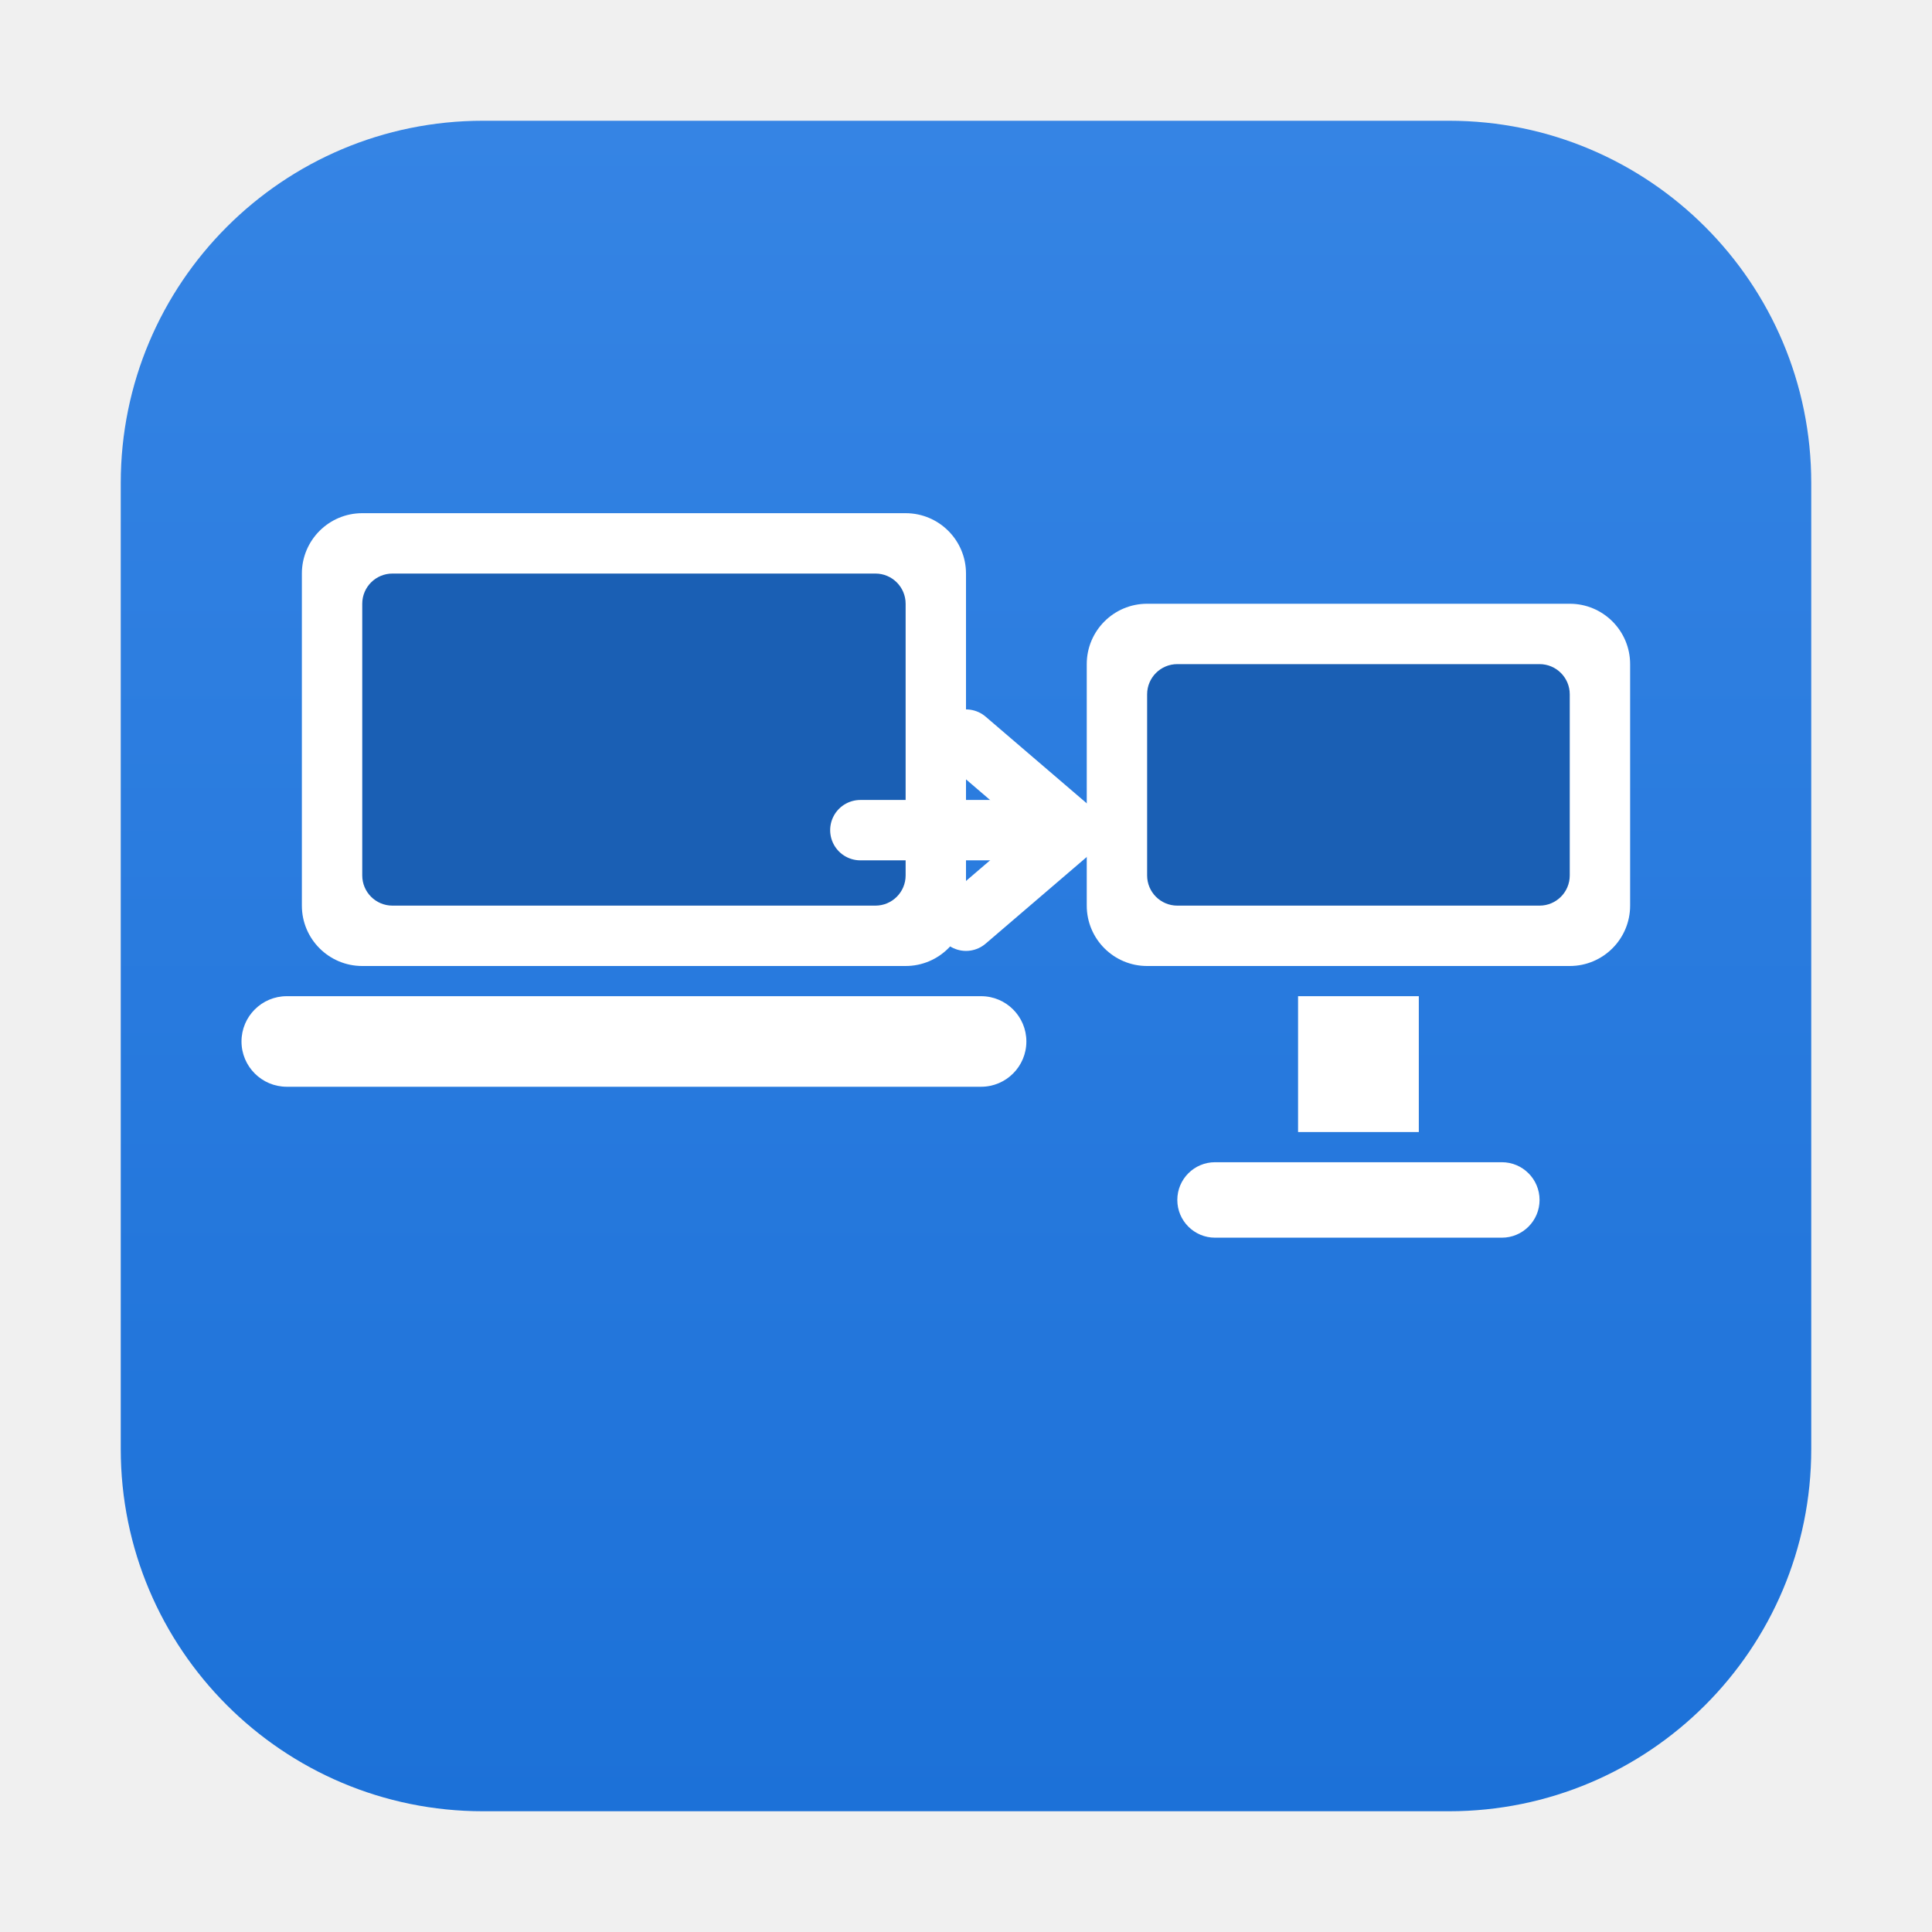
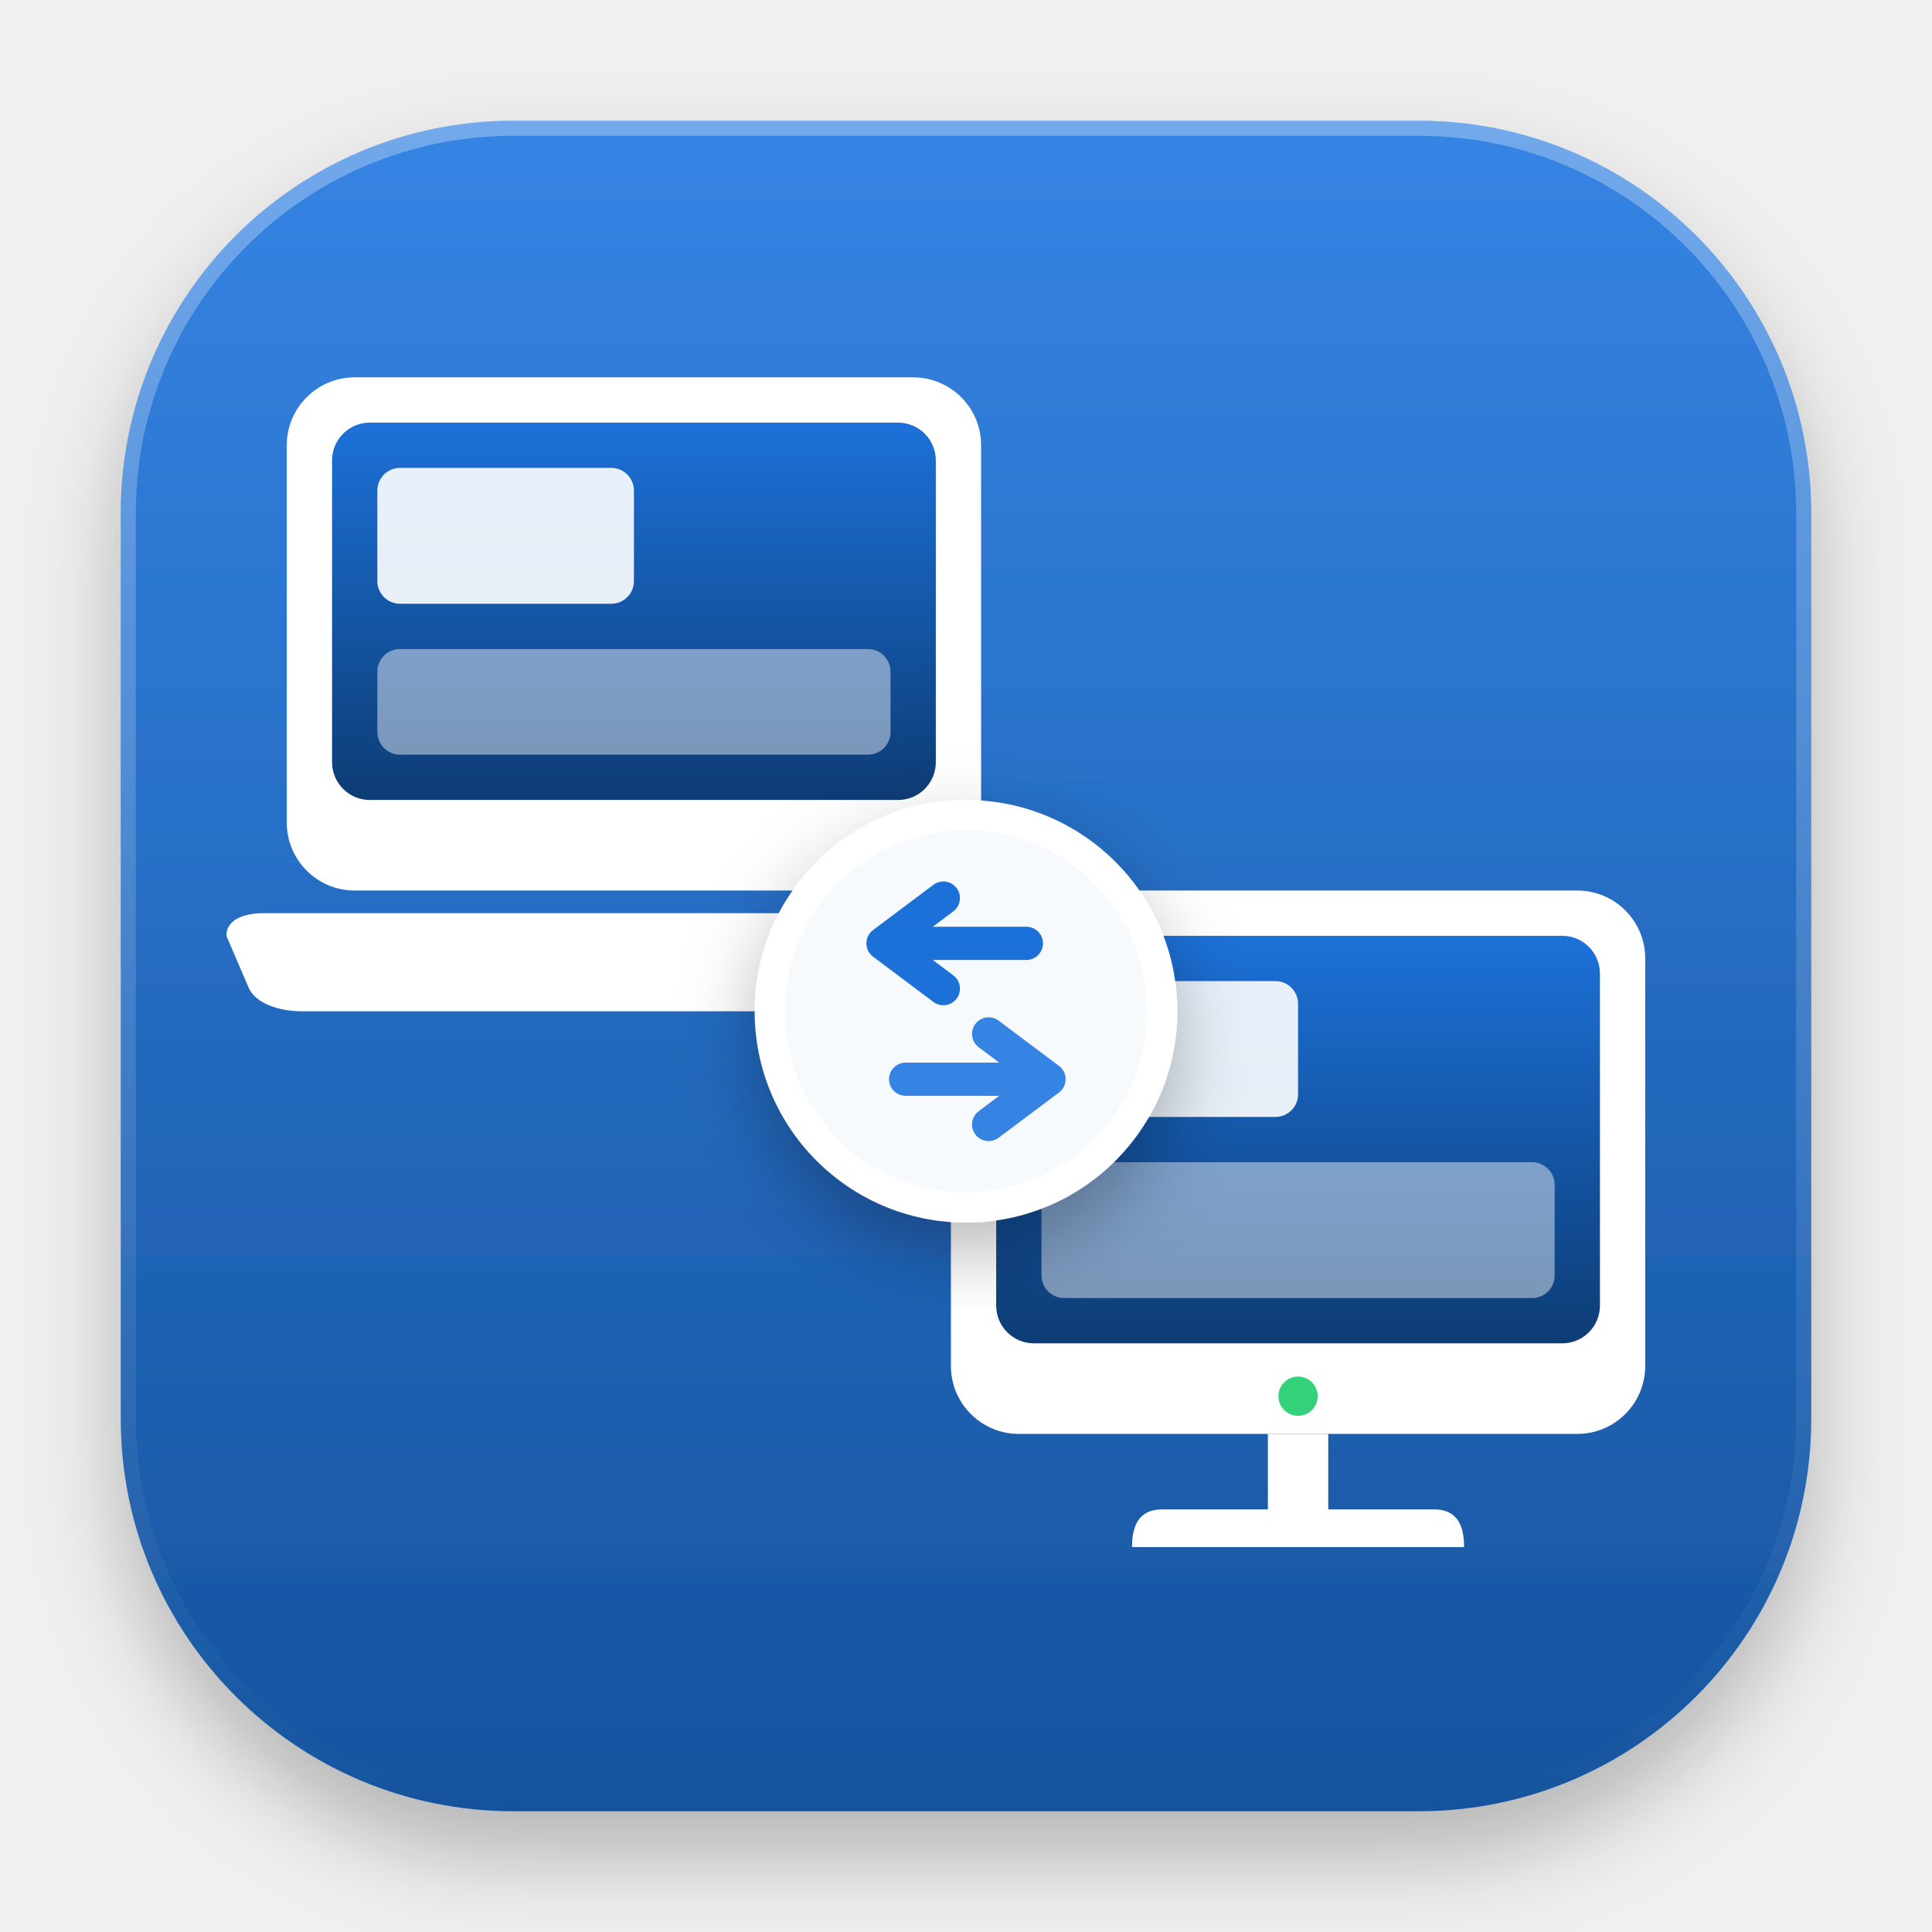
- <svg xmlns="http://www.w3.org/2000/svg" width="128" height="128" viewBox="0 0 128 128">
+ <svg xmlns="http://www.w3.org/2000/svg" viewBox="0 0 128 128" width="128" height="128">
  <defs>
-     <linearGradient id="background" x1="0" y1="0" x2="0" y2="1">
-       <stop offset="0" stop-color="#3584e4" />
-       <stop offset="1" stop-color="#1c71d8" />
+     <linearGradient id="bg" x1="0%" y1="0%" x2="0%" y2="100%">
+       <stop offset="0%" stop-color="#3584e4" />
+       <stop offset="100%" stop-color="#15539e" />
    </linearGradient>
+     <linearGradient id="highlight" x1="0%" y1="0%" x2="0%" y2="100%">
+       <stop offset="0%" stop-color="#ffffff" stop-opacity="0.3" />
+       <stop offset="100%" stop-color="#ffffff" stop-opacity="0.0" />
+     </linearGradient>
+     <linearGradient id="screen-grad" x1="0%" y1="0%" x2="0%" y2="100%">
+       <stop offset="0%" stop-color="#1c71d8" />
+       <stop offset="100%" stop-color="#0d3c75" />
+     </linearGradient>
+     <filter id="shadow" x="-10%" y="-10%" width="120%" height="125%">
+       <feDropShadow dx="0" dy="3" stdDeviation="3" flood-color="#000000" flood-opacity="0.25" />
+     </filter>
+     <filter id="badge-shadow" x="-20%" y="-20%" width="140%" height="140%">
+       <feDropShadow dx="0" dy="2" stdDeviation="2.5" flood-color="#000000" flood-opacity="0.28" />
+     </filter>
  </defs>
-   <rect x="8" y="8" width="112" height="112" rx="24" fill="url(#background)" />
-   <rect x="20" y="34" width="44" height="30" rx="4" fill="#ffffff" />
-   <rect x="24" y="38" width="36" height="22" rx="2" fill="#1a5fb4" />
-   <rect x="16" y="66" width="52" height="6" rx="3" fill="#ffffff" />
-   <rect x="72" y="40" width="36" height="24" rx="4" fill="#ffffff" />
-   <rect x="76" y="44" width="28" height="16" rx="2" fill="#1a5fb4" />
-   <rect x="86" y="66" width="8" height="9" fill="#ffffff" />
-   <rect x="78" y="77" width="24" height="5" rx="2.5" fill="#ffffff" />
-   <path d="M57 55 h11" stroke="#ffffff" stroke-width="4" stroke-linecap="round" />
-   <path d="M64 49 l7 6 -7 6" fill="none" stroke="#ffffff" stroke-width="4" stroke-linecap="round" stroke-linejoin="round" />
+   <rect x="8" y="8" width="112" height="112" rx="26" fill="url(#bg)" filter="url(#shadow)" />
+   <rect x="8.5" y="8.5" width="111" height="111" rx="25.5" fill="none" stroke="url(#highlight)" stroke-width="1" />
+   <g id="top-left-display">
+     <rect x="19" y="25" width="46" height="34" rx="4.5" fill="#ffffff" />
+     <rect x="22" y="28" width="40" height="25" rx="2.5" fill="url(#screen-grad)" />
+     <rect x="25" y="31" width="17" height="9" rx="1.5" fill="#ffffff" fill-opacity="0.9" />
+     <rect x="25" y="43" width="34" height="7" rx="1.5" fill="#ffffff" fill-opacity="0.45" />
+     <path d="M 15 62 C 15 61 16 60.5 17.5 60.5 L 66.5 60.5 C 68 60.5 69 61 69 62 L 67.5 65.5 C 67 66.5 65.5 67 64 67 L 20 67 C 18.5 67 17 66.5 16.5 65.5 Z" fill="#ffffff" />
+   </g>
+   <g id="bottom-right-display">
+     <rect x="63" y="59" width="46" height="36" rx="4.5" fill="#ffffff" />
+     <rect x="66" y="62" width="40" height="27" rx="2.5" fill="url(#screen-grad)" />
+     <rect x="69" y="65" width="17" height="9" rx="1.5" fill="#ffffff" fill-opacity="0.9" />
+     <rect x="69" y="77" width="34" height="9" rx="1.5" fill="#ffffff" fill-opacity="0.45" />
+     <circle cx="86" cy="92.5" r="1.3" fill="#33d17a" />
+     <path d="M 84 95 L 84 100 L 77 100 C 75.5 100 75 101 75 102.5 L 97 102.5 C 97 101 96.5 100 95 100 L 88 100 L 88 95 Z" fill="#ffffff" />
+   </g>
+   <g id="center-switch" filter="url(#badge-shadow)">
+     <circle cx="64" cy="67" r="14" fill="#ffffff" />
+     <circle cx="64" cy="67" r="12" fill="#f6fafd" />
+     <path d="M 68 62.5 L 59 62.5 M 62.5 59.5 L 58.5 62.5 L 62.5 65.5" fill="none" stroke="#1c71d8" stroke-width="2.2" stroke-linecap="round" stroke-linejoin="round" />
+     <path d="M 60 71.5 L 69 71.5 M 65.5 68.5 L 69.5 71.5 L 65.5 74.5" fill="none" stroke="#3584e4" stroke-width="2.2" stroke-linecap="round" stroke-linejoin="round" />
+   </g>
</svg>
